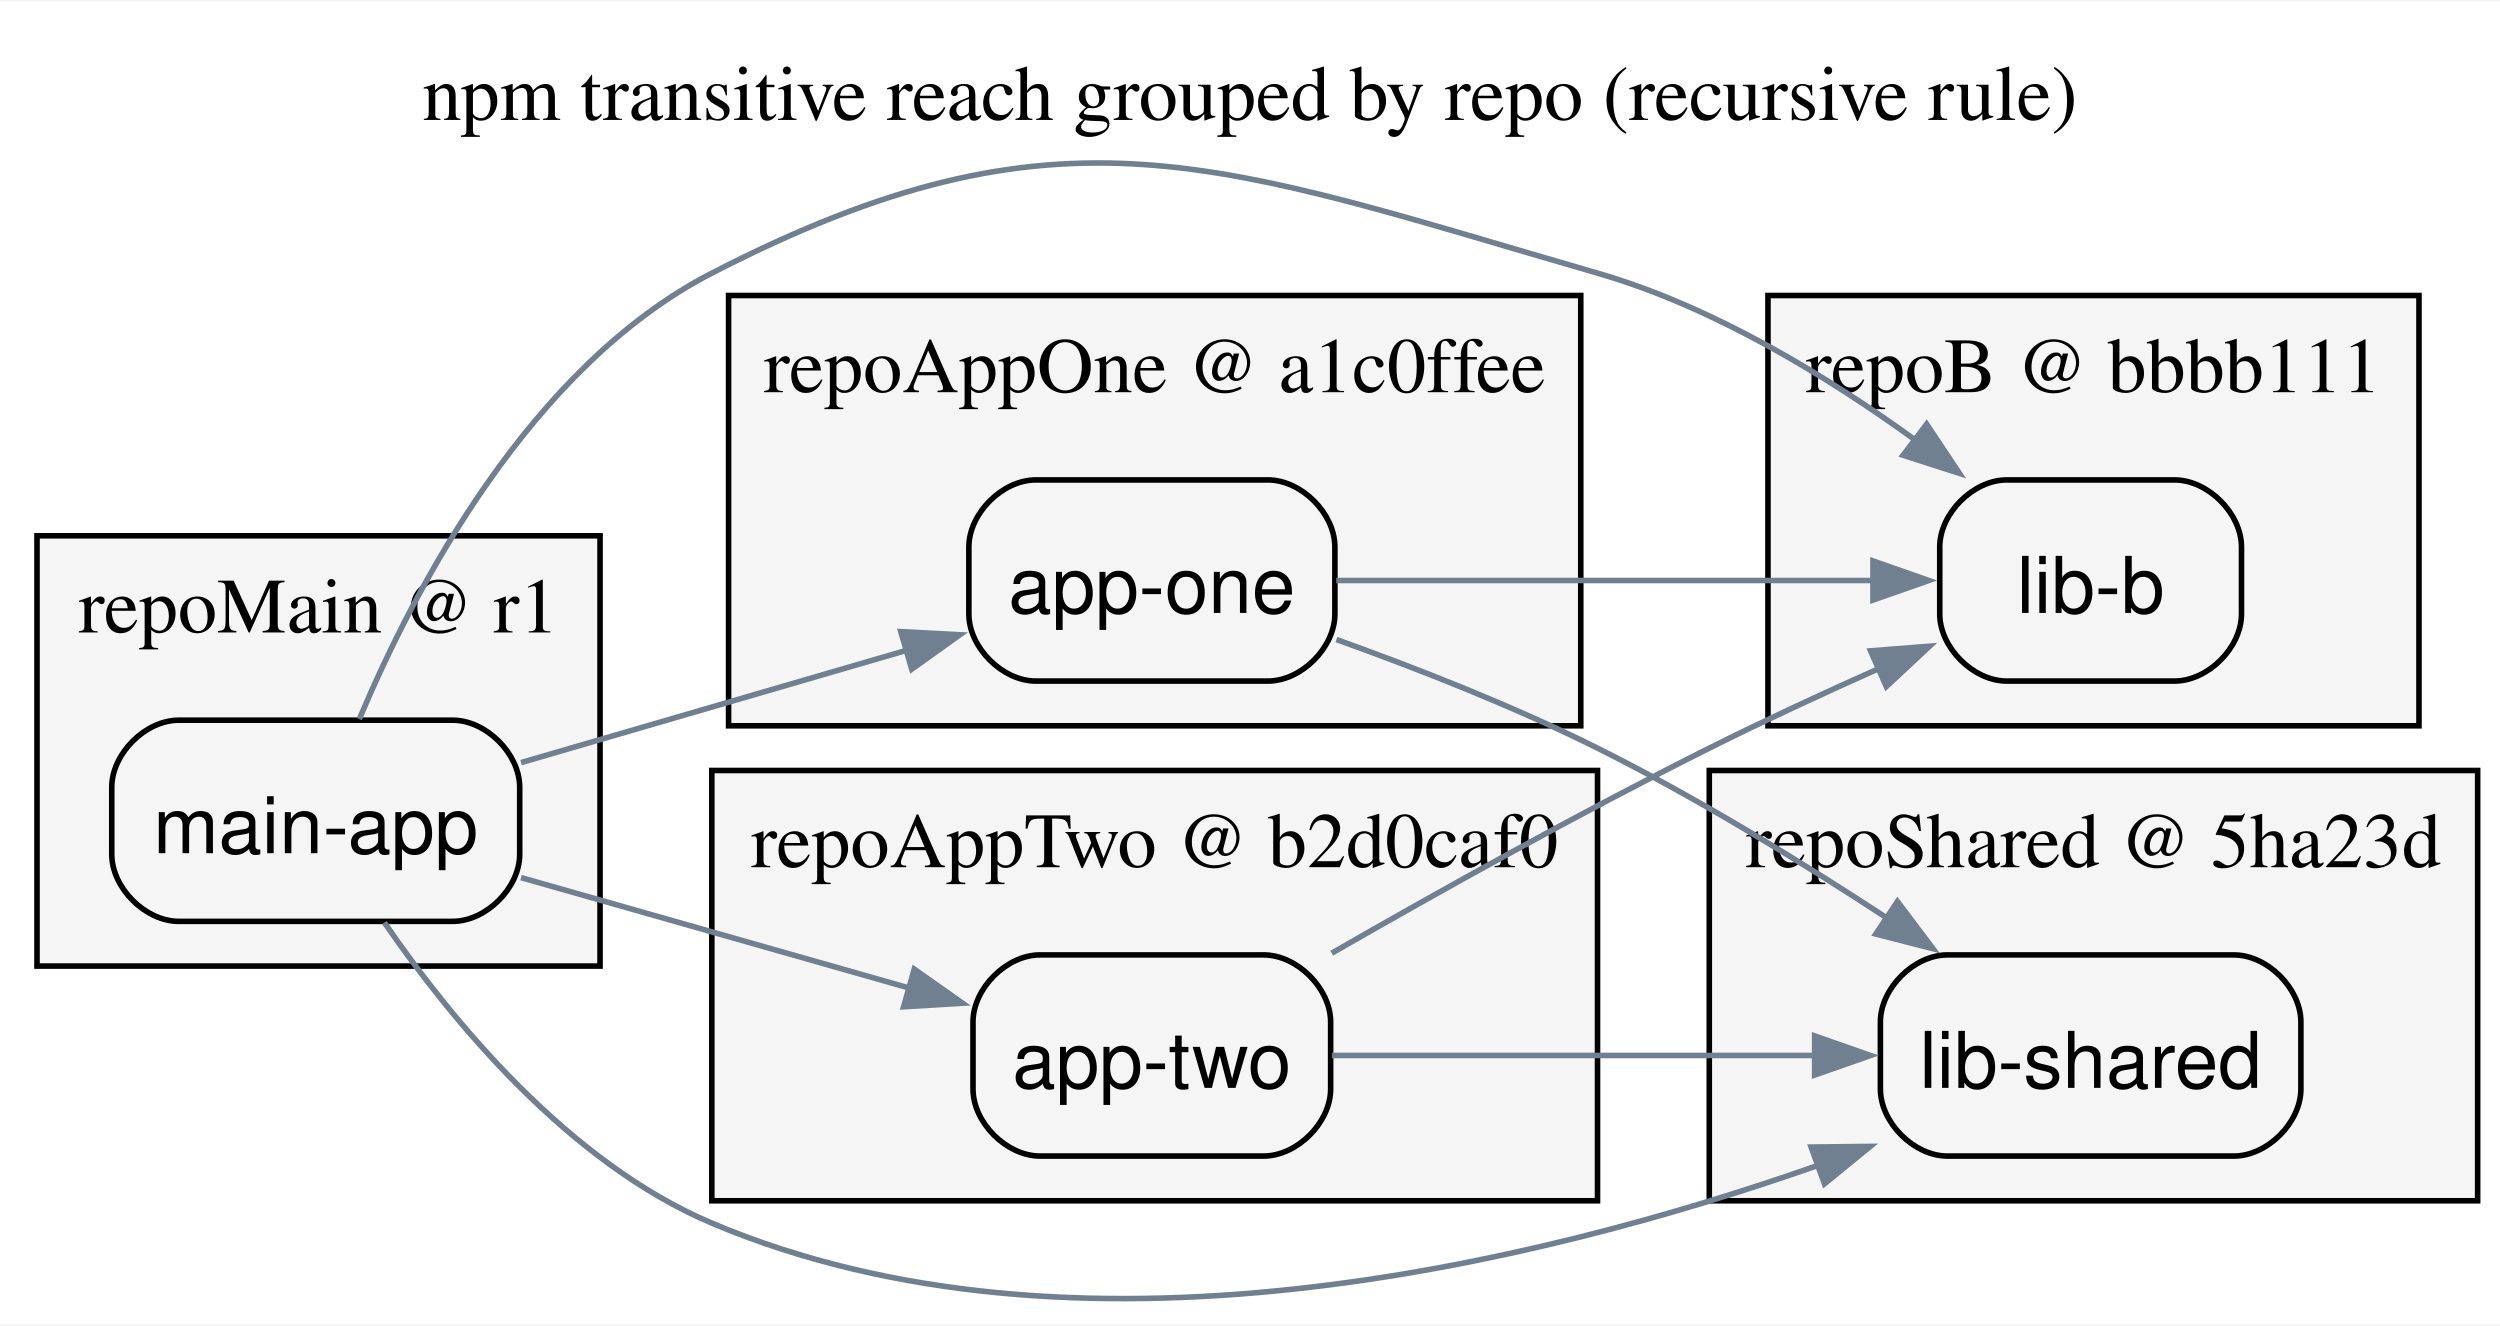
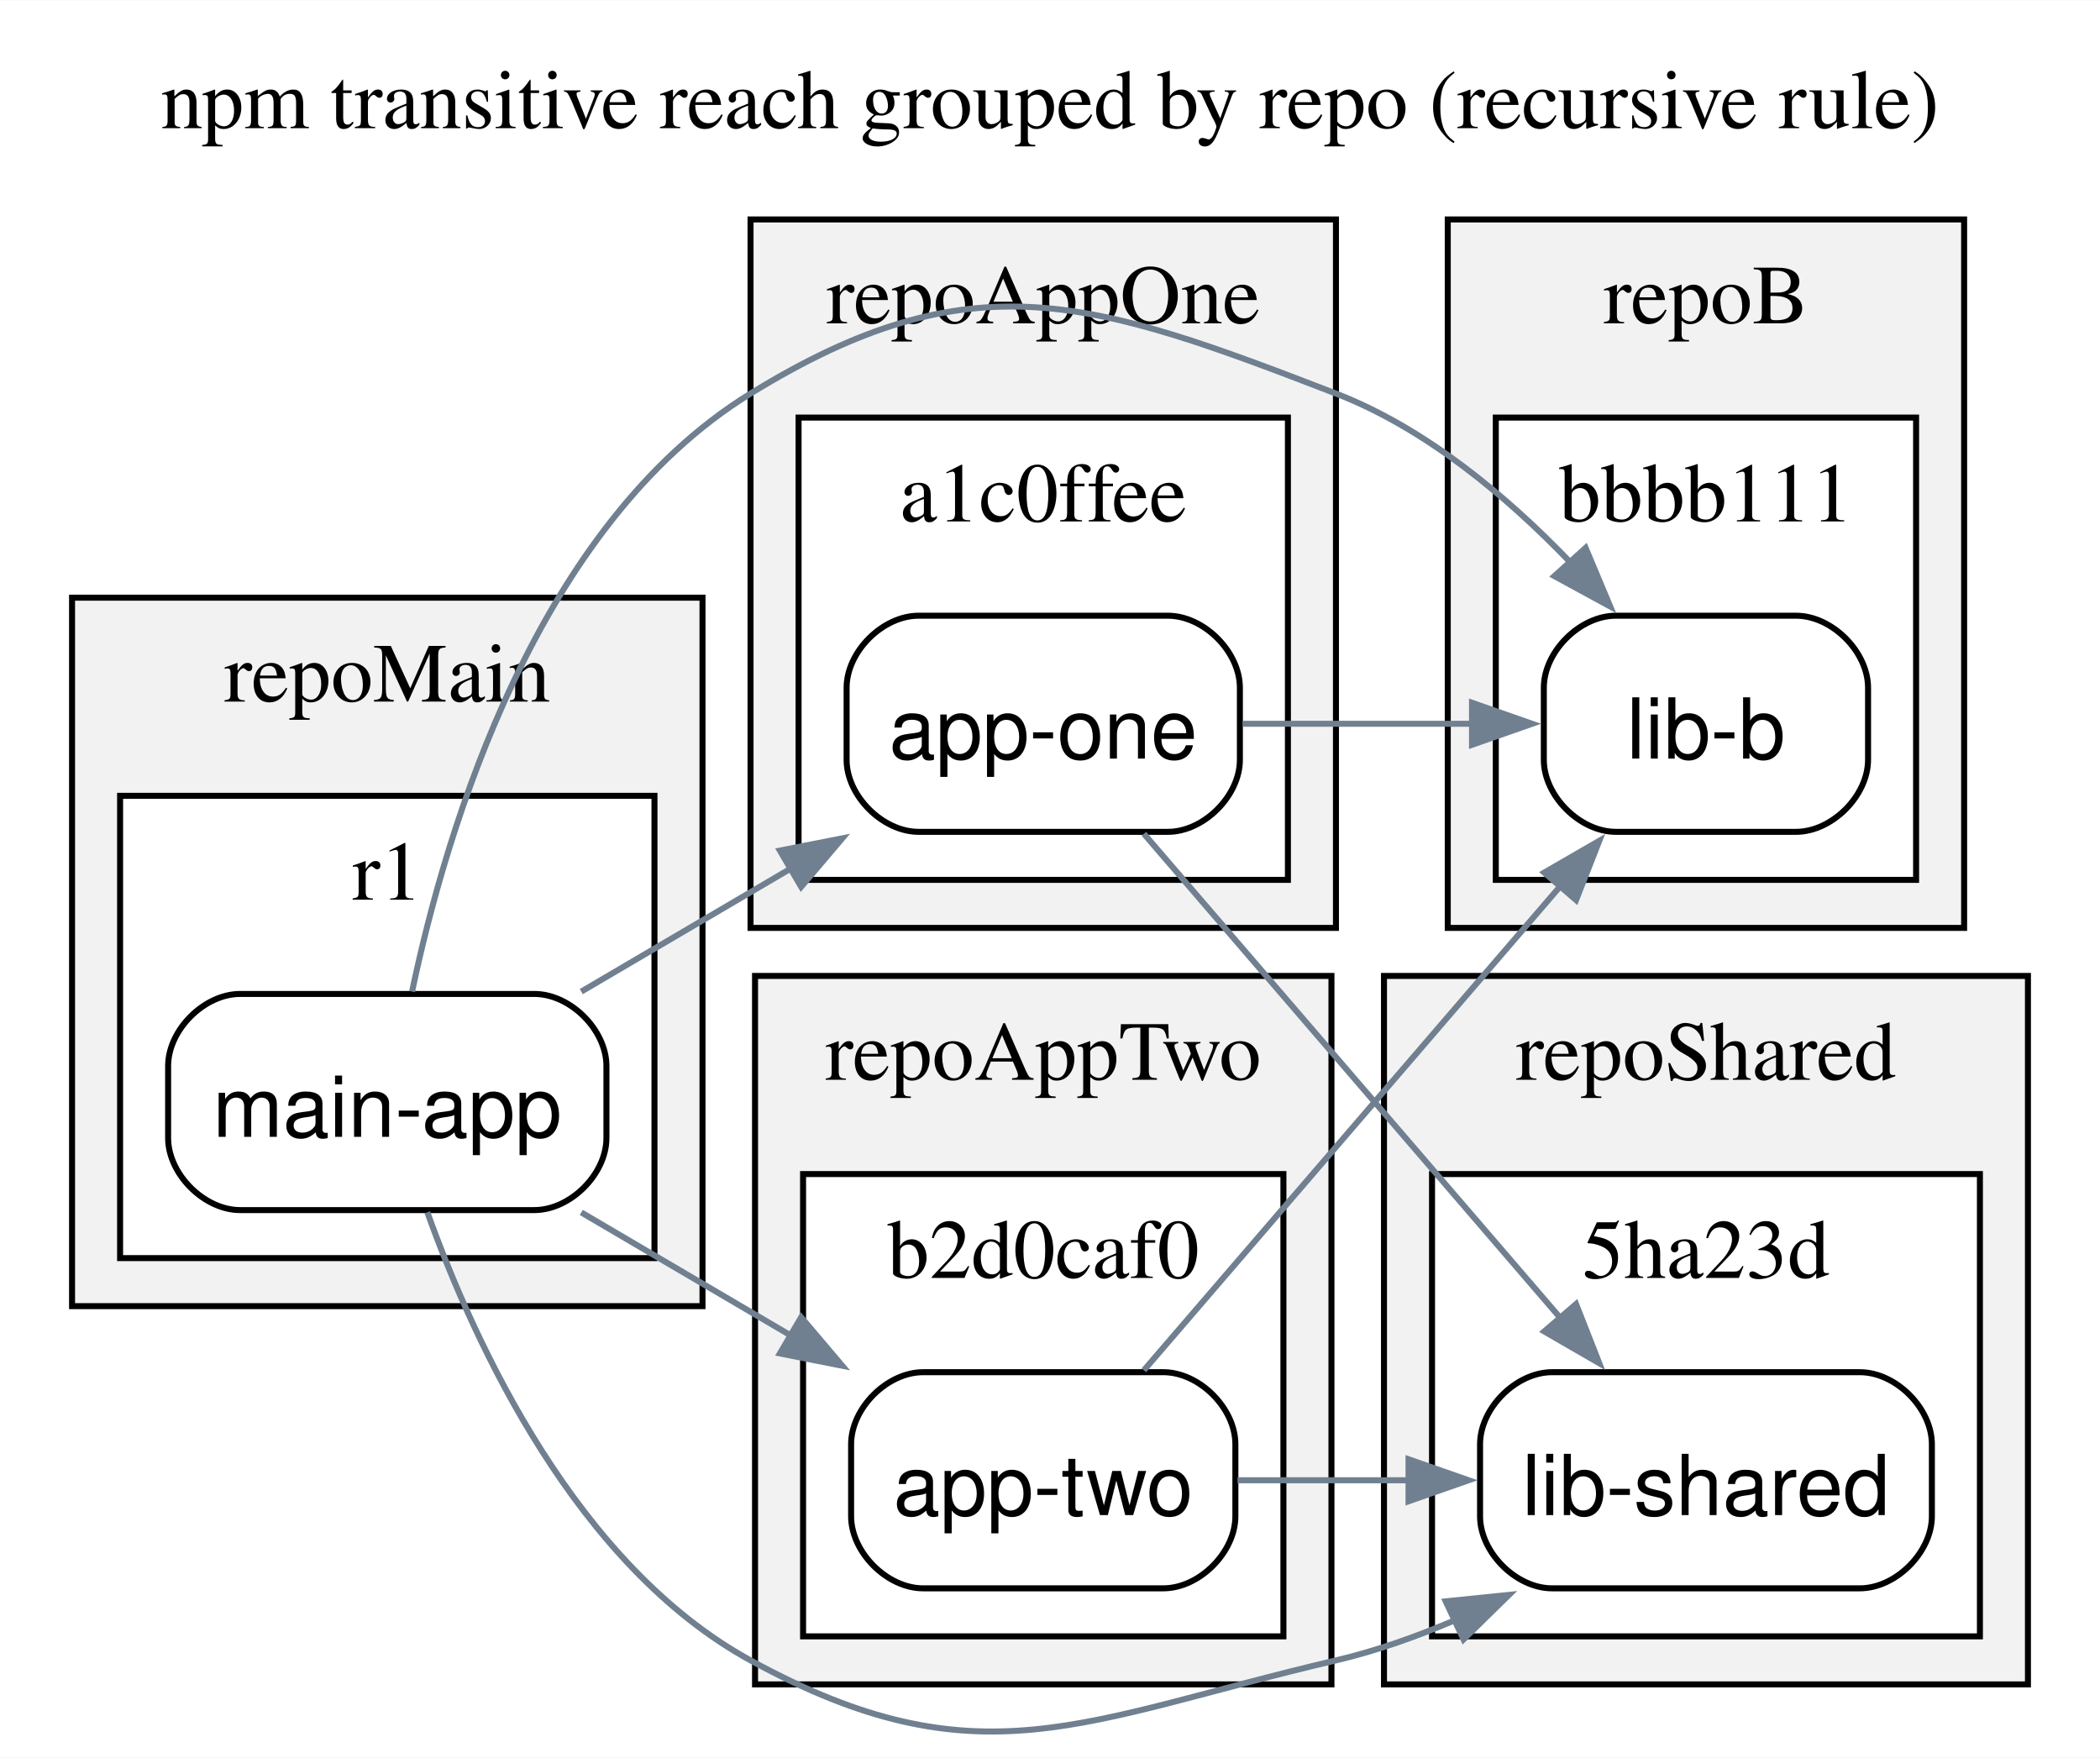
- <svg xmlns="http://www.w3.org/2000/svg" width="447pt" height="237pt" viewBox="0.00 0.00 447.38 236.88">
-   <g id="graph0" class="graph" transform="scale(1 1) rotate(0) translate(4 232.88)">
-     <polygon fill="white" stroke="none" points="-4,4 -4,-232.88 443.38,-232.88 443.38,4 -4,4" />
-     <text text-anchor="middle" x="219.69" y="-211.58" font-family="Times,serif" font-size="14.00">npm transitive reach grouped by repo (recursive rule)</text>
+ <svg xmlns="http://www.w3.org/2000/svg" width="350pt" height="293pt" viewBox="0.00 0.00 349.75 292.69">
+   <g id="graph0" class="graph" transform="scale(1 1) rotate(0) translate(4 288.69)">
+     <polygon fill="white" stroke="none" points="-4,4 -4,-288.69 345.75,-288.69 345.75,4 -4,4" />
+     <text text-anchor="middle" x="170.88" y="-267.39" font-family="Times,serif" font-size="14.00">npm transitive reach grouped by repo (recursive rule)</text>
    <g id="clust1" class="cluster">
-       <polygon fill="whitesmoke" stroke="black" points="2.62,-60.16 2.62,-137.16 103.38,-137.16 103.38,-60.16 2.62,-60.16" />
-       <text text-anchor="middle" x="53" y="-119.86" font-family="Times,serif" font-size="14.00">repoMain @ r1</text>
+       <polygon fill="#f2f2f2" stroke="black" points="8,-71.19 8,-189.19 113,-189.19 113,-71.19 8,-71.19" />
+       <text text-anchor="middle" x="60.5" y="-171.89" font-family="Times,serif" font-size="14.00">repoMain</text>
    </g>
    <g id="clust2" class="cluster">
-       <polygon fill="whitesmoke" stroke="black" points="312.38,-103.16 312.38,-180.16 428.88,-180.16 428.88,-103.16 312.38,-103.16" />
-       <text text-anchor="middle" x="370.62" y="-162.86" font-family="Times,serif" font-size="14.00">repoB @ bbbb111</text>
+       <polygon fill="white" stroke="black" points="16,-79.19 16,-156.19 105,-156.19 105,-79.19 16,-79.19" />
+       <text text-anchor="middle" x="60.5" y="-138.89" font-family="Times,serif" font-size="14.00">r1</text>
    </g>
    <g id="clust3" class="cluster">
-       <polygon fill="whitesmoke" stroke="black" points="126.38,-103.16 126.38,-180.16 278.88,-180.16 278.88,-103.16 126.38,-103.16" />
-       <text text-anchor="middle" x="202.62" y="-162.86" font-family="Times,serif" font-size="14.00">repoAppOne @ a1c0ffee</text>
+       <polygon fill="#f2f2f2" stroke="black" points="237.12,-134.19 237.12,-252.19 323.12,-252.19 323.12,-134.19 237.12,-134.19" />
+       <text text-anchor="middle" x="280.12" y="-234.89" font-family="Times,serif" font-size="14.00">repoB</text>
    </g>
    <g id="clust4" class="cluster">
-       <polygon fill="whitesmoke" stroke="black" points="123.38,-18.16 123.38,-95.16 281.88,-95.16 281.88,-18.16 123.38,-18.16" />
-       <text text-anchor="middle" x="202.62" y="-77.86" font-family="Times,serif" font-size="14.00">repoAppTwo @ b2d0caf0</text>
+       <polygon fill="white" stroke="black" points="245.12,-142.19 245.12,-219.19 315.12,-219.19 315.12,-142.19 245.12,-142.19" />
+       <text text-anchor="middle" x="280.12" y="-201.89" font-family="Times,serif" font-size="14.00">bbbb111</text>
    </g>
    <g id="clust5" class="cluster">
-       <polygon fill="whitesmoke" stroke="black" points="301.88,-18.16 301.88,-95.16 439.38,-95.16 439.38,-18.16 301.88,-18.16" />
-       <text text-anchor="middle" x="370.62" y="-77.86" font-family="Times,serif" font-size="14.00">repoShared @ 5ha23d</text>
+       <polygon fill="#f2f2f2" stroke="black" points="121,-134.19 121,-252.19 218.5,-252.19 218.5,-134.19 121,-134.19" />
+       <text text-anchor="middle" x="169.75" y="-234.89" font-family="Times,serif" font-size="14.00">repoAppOne</text>
+     </g>
+     <g id="clust6" class="cluster">
+       <polygon fill="white" stroke="black" points="129,-142.19 129,-219.19 210.5,-219.19 210.5,-142.19 129,-142.19" />
+       <text text-anchor="middle" x="169.75" y="-201.89" font-family="Times,serif" font-size="14.00">a1c0ffee</text>
+     </g>
+     <g id="clust7" class="cluster">
+       <polygon fill="#f2f2f2" stroke="black" points="121.75,-8.19 121.75,-126.19 217.75,-126.19 217.75,-8.19 121.75,-8.19" />
+       <text text-anchor="middle" x="169.75" y="-108.89" font-family="Times,serif" font-size="14.00">repoAppTwo</text>
+     </g>
+     <g id="clust8" class="cluster">
+       <polygon fill="white" stroke="black" points="129.75,-16.19 129.75,-93.19 209.75,-93.19 209.75,-16.19 129.75,-16.19" />
+       <text text-anchor="middle" x="169.75" y="-75.89" font-family="Times,serif" font-size="14.00">b2d0caf0</text>
+     </g>
+     <g id="clust9" class="cluster">
+       <polygon fill="#f2f2f2" stroke="black" points="226.5,-8.19 226.5,-126.19 333.75,-126.19 333.75,-8.19 226.5,-8.19" />
+       <text text-anchor="middle" x="280.12" y="-108.89" font-family="Times,serif" font-size="14.00">repoShared</text>
+     </g>
+     <g id="clust10" class="cluster">
+       <polygon fill="white" stroke="black" points="234.5,-16.19 234.5,-93.19 325.75,-93.19 325.75,-16.19 234.5,-16.19" />
+       <text text-anchor="middle" x="280.12" y="-75.89" font-family="Times,serif" font-size="14.00">5ha23d</text>
    </g>
    <g id="node1" class="node">
-       <path fill="none" stroke="black" d="M77,-104.16C77,-104.16 28,-104.16 28,-104.16 22,-104.16 16,-98.16 16,-92.16 16,-92.16 16,-80.16 16,-80.16 16,-74.16 22,-68.16 28,-68.16 28,-68.16 77,-68.16 77,-68.16 83,-68.16 89,-74.16 89,-80.16 89,-80.16 89,-92.16 89,-92.16 89,-98.16 83,-104.16 77,-104.16" />
-       <text text-anchor="middle" x="52.5" y="-80.36" font-family="Helvetica,sans-Serif" font-size="14.00">main-app</text>
+       <path fill="none" stroke="black" d="M85,-123.19C85,-123.19 36,-123.19 36,-123.19 30,-123.19 24,-117.19 24,-111.19 24,-111.19 24,-99.19 24,-99.19 24,-93.19 30,-87.19 36,-87.19 36,-87.19 85,-87.19 85,-87.19 91,-87.19 97,-93.19 97,-99.19 97,-99.19 97,-111.19 97,-111.19 97,-117.19 91,-123.19 85,-123.19" />
+       <text text-anchor="middle" x="60.5" y="-99.39" font-family="Helvetica,sans-Serif" font-size="14.00">main-app</text>
    </g>
    <g id="node2" class="node">
-       <path fill="none" stroke="black" d="M385.12,-147.16C385.12,-147.16 355.12,-147.16 355.12,-147.16 349.12,-147.16 343.12,-141.16 343.12,-135.16 343.12,-135.16 343.12,-123.16 343.12,-123.16 343.12,-117.16 349.12,-111.16 355.12,-111.16 355.12,-111.16 385.12,-111.16 385.12,-111.16 391.12,-111.16 397.12,-117.16 397.12,-123.16 397.12,-123.16 397.12,-135.16 397.12,-135.16 397.12,-141.16 391.12,-147.16 385.12,-147.16" />
-       <text text-anchor="middle" x="370.12" y="-123.36" font-family="Helvetica,sans-Serif" font-size="14.00">lib-b</text>
+       <path fill="none" stroke="black" d="M295.12,-186.19C295.12,-186.19 265.12,-186.19 265.12,-186.19 259.12,-186.19 253.12,-180.19 253.12,-174.19 253.12,-174.19 253.12,-162.19 253.12,-162.19 253.12,-156.19 259.12,-150.19 265.12,-150.19 265.12,-150.19 295.12,-150.19 295.12,-150.19 301.12,-150.19 307.12,-156.19 307.12,-162.19 307.12,-162.19 307.12,-174.19 307.12,-174.19 307.12,-180.19 301.12,-186.19 295.12,-186.19" />
+       <text text-anchor="middle" x="280.12" y="-162.39" font-family="Helvetica,sans-Serif" font-size="14.00">lib-b</text>
    </g>
    <g id="edge8" class="edge">
-       <path fill="none" stroke="slategray" d="M60.3,-104.36C70.15,-127.77 90.87,-167.41 123.38,-184.16 186,-216.42 214.2,-203.71 281.88,-184.16 302.58,-178.18 323.11,-165.66 339.04,-154.08" />
-       <polygon fill="slategray" stroke="slategray" points="340.78,-157.15 346.65,-148.33 336.56,-151.57 340.78,-157.15" />
+       <path fill="none" stroke="slategray" d="M64.63,-123.58C70.37,-150.89 85.44,-201.29 121,-223.19 157.9,-245.91 178.07,-238.79 218.5,-223.19 233.46,-217.41 247.01,-206.04 257.49,-195.13" />
+       <polygon fill="slategray" stroke="slategray" points="260.08,-197.49 264.18,-187.72 254.88,-192.79 260.08,-197.49" />
    </g>
    <g id="node3" class="node">
-       <path fill="none" stroke="black" d="M222.88,-147.16C222.88,-147.16 181.38,-147.16 181.38,-147.16 175.38,-147.16 169.38,-141.16 169.38,-135.16 169.38,-135.16 169.38,-123.16 169.38,-123.16 169.38,-117.16 175.38,-111.16 181.38,-111.16 181.38,-111.16 222.88,-111.16 222.88,-111.16 228.88,-111.16 234.88,-117.16 234.88,-123.16 234.88,-123.16 234.88,-135.16 234.88,-135.16 234.88,-141.16 228.88,-147.16 222.88,-147.16" />
-       <text text-anchor="middle" x="202.12" y="-123.36" font-family="Helvetica,sans-Serif" font-size="14.00">app-one</text>
+       <path fill="none" stroke="black" d="M190.5,-186.19C190.5,-186.19 149,-186.19 149,-186.19 143,-186.19 137,-180.19 137,-174.19 137,-174.19 137,-162.19 137,-162.19 137,-156.19 143,-150.19 149,-150.19 149,-150.19 190.5,-150.19 190.5,-150.19 196.5,-150.19 202.5,-156.19 202.5,-162.19 202.5,-162.19 202.5,-174.19 202.5,-174.19 202.5,-180.19 196.5,-186.19 190.5,-186.19" />
+       <text text-anchor="middle" x="169.75" y="-162.39" font-family="Helvetica,sans-Serif" font-size="14.00">app-one</text>
    </g>
    <g id="edge1" class="edge">
-       <path fill="none" stroke="slategray" d="M89.24,-96.57C110.02,-102.62 136.35,-110.29 158.24,-116.67" />
-       <polygon fill="slategray" stroke="slategray" points="157.2,-120.01 167.78,-119.45 159.16,-113.29 157.2,-120.01" />
+       <path fill="none" stroke="slategray" d="M92.81,-123.58C103.71,-129.98 116.11,-137.27 127.69,-144.07" />
+       <polygon fill="slategray" stroke="slategray" points="125.89,-147.07 136.28,-149.11 129.43,-141.03 125.89,-147.07" />
    </g>
    <g id="node4" class="node">
-       <path fill="none" stroke="black" d="M222.12,-62.16C222.12,-62.16 182.12,-62.16 182.12,-62.16 176.12,-62.16 170.12,-56.16 170.12,-50.16 170.12,-50.16 170.12,-38.16 170.12,-38.16 170.12,-32.16 176.12,-26.16 182.12,-26.16 182.12,-26.16 222.12,-26.16 222.12,-26.16 228.12,-26.16 234.12,-32.16 234.12,-38.16 234.12,-38.16 234.12,-50.16 234.12,-50.16 234.12,-56.16 228.12,-62.16 222.12,-62.16" />
-       <text text-anchor="middle" x="202.12" y="-38.36" font-family="Helvetica,sans-Serif" font-size="14.00">app-two</text>
+       <path fill="none" stroke="black" d="M189.75,-60.19C189.75,-60.19 149.75,-60.19 149.75,-60.19 143.75,-60.19 137.75,-54.19 137.75,-48.19 137.75,-48.19 137.75,-36.19 137.75,-36.19 137.75,-30.19 143.75,-24.19 149.75,-24.19 149.75,-24.19 189.75,-24.19 189.75,-24.19 195.75,-24.19 201.75,-30.19 201.75,-36.19 201.75,-36.19 201.75,-48.19 201.75,-48.19 201.75,-54.19 195.75,-60.19 189.75,-60.19" />
+       <text text-anchor="middle" x="169.75" y="-36.39" font-family="Helvetica,sans-Serif" font-size="14.00">app-two</text>
    </g>
    <g id="edge2" class="edge">
-       <path fill="none" stroke="slategray" d="M89.24,-75.99C110.16,-70.04 136.71,-62.49 158.7,-56.23" />
-       <polygon fill="slategray" stroke="slategray" points="159.61,-59.61 168.27,-53.51 157.7,-52.88 159.61,-59.61" />
+       <path fill="none" stroke="slategray" d="M92.81,-86.8C103.71,-80.39 116.11,-73.11 127.69,-66.31" />
+       <polygon fill="slategray" stroke="slategray" points="129.43,-69.34 136.28,-61.26 125.89,-63.31 129.43,-69.34" />
    </g>
    <g id="node5" class="node">
-       <path fill="none" stroke="black" d="M395.75,-62.16C395.75,-62.16 344.5,-62.16 344.5,-62.16 338.5,-62.16 332.5,-56.16 332.5,-50.16 332.5,-50.16 332.5,-38.16 332.5,-38.16 332.5,-32.16 338.5,-26.16 344.5,-26.16 344.5,-26.16 395.75,-26.16 395.75,-26.16 401.75,-26.16 407.75,-32.16 407.75,-38.16 407.75,-38.16 407.75,-50.16 407.75,-50.16 407.75,-56.16 401.75,-62.16 395.75,-62.16" />
-       <text text-anchor="middle" x="370.12" y="-38.36" font-family="Helvetica,sans-Serif" font-size="14.00">lib-shared</text>
+       <path fill="none" stroke="black" d="M305.75,-60.19C305.75,-60.19 254.5,-60.19 254.5,-60.19 248.5,-60.19 242.5,-54.19 242.5,-48.19 242.5,-48.19 242.5,-36.19 242.5,-36.19 242.5,-30.19 248.5,-24.19 254.5,-24.19 254.5,-24.19 305.75,-24.19 305.75,-24.19 311.75,-24.19 317.75,-30.19 317.75,-36.19 317.75,-36.19 317.75,-48.19 317.75,-48.19 317.75,-54.19 311.75,-60.19 305.75,-60.19" />
+       <text text-anchor="middle" x="280.12" y="-36.39" font-family="Helvetica,sans-Serif" font-size="14.00">lib-shared</text>
    </g>
    <g id="edge7" class="edge">
-       <path fill="none" stroke="slategray" d="M64.78,-67.96C76.83,-50.43 97.71,-25.02 123.38,-14.16 188.1,13.22 270.39,-6.61 321.41,-24.52" />
-       <polygon fill="slategray" stroke="slategray" points="320.1,-27.77 330.69,-27.89 322.49,-21.19 320.1,-27.77" />
+       <path fill="none" stroke="slategray" d="M67.17,-86.83C75.16,-64.56 92.08,-28.02 121,-12.19 159.01,8.62 176.31,-2.32 218.5,-12.19 225.25,-13.77 232.12,-16.21 238.68,-19.04" />
+       <polygon fill="slategray" stroke="slategray" points="236.78,-22.02 247.32,-23.1 239.75,-15.68 236.78,-22.02" />
    </g>
    <g id="edge4" class="edge">
-       <path fill="none" stroke="slategray" d="M235.13,-129.16C262.62,-129.16 302.3,-129.16 331.34,-129.16" />
-       <polygon fill="slategray" stroke="slategray" points="331.17,-132.66 341.17,-129.16 331.17,-125.66 331.17,-132.66" />
+       <path fill="none" stroke="slategray" d="M202.97,-168.19C214.98,-168.19 228.73,-168.19 241.2,-168.19" />
+       <polygon fill="slategray" stroke="slategray" points="241.16,-171.69 251.16,-168.19 241.16,-164.69 241.16,-171.69" />
    </g>
    <g id="edge3" class="edge">
-       <path fill="none" stroke="slategray" d="M235.16,-118.59C249.71,-113.38 266.95,-106.61 281.88,-99.16 299.65,-90.28 318.41,-78.77 333.96,-68.57" />
-       <polygon fill="slategray" stroke="slategray" points="335.55,-71.72 341.93,-63.26 331.67,-65.89 335.55,-71.72" />
+       <path fill="none" stroke="slategray" d="M186.51,-149.87C204.81,-128.59 235.16,-93.31 256.1,-68.96" />
+       <polygon fill="slategray" stroke="slategray" points="258.49,-71.54 262.36,-61.68 253.19,-66.98 258.49,-71.54" />
    </g>
    <g id="edge6" class="edge">
-       <path fill="none" stroke="slategray" d="M234.32,-62.47C253.57,-73.53 278.88,-87.66 301.88,-99.16 311.61,-104.03 322.32,-108.99 332.27,-113.42" />
-       <polygon fill="slategray" stroke="slategray" points="330.74,-116.57 341.3,-117.4 333.56,-110.17 330.74,-116.57" />
+       <path fill="none" stroke="slategray" d="M186.51,-60.51C204.81,-81.78 235.16,-117.07 256.1,-141.41" />
+       <polygon fill="slategray" stroke="slategray" points="253.19,-143.4 262.36,-148.7 258.49,-138.83 253.19,-143.4" />
    </g>
    <g id="edge5" class="edge">
-       <path fill="none" stroke="slategray" d="M234.35,-44.16C258.67,-44.16 292.88,-44.16 320.74,-44.16" />
-       <polygon fill="slategray" stroke="slategray" points="320.73,-47.66 330.73,-44.16 320.73,-40.66 320.73,-47.66" />
+       <path fill="none" stroke="slategray" d="M202.1,-42.19C211.08,-42.19 221.1,-42.19 230.85,-42.19" />
+       <polygon fill="slategray" stroke="slategray" points="230.59,-45.69 240.59,-42.19 230.59,-38.69 230.59,-45.69" />
    </g>
  </g>
</svg>
